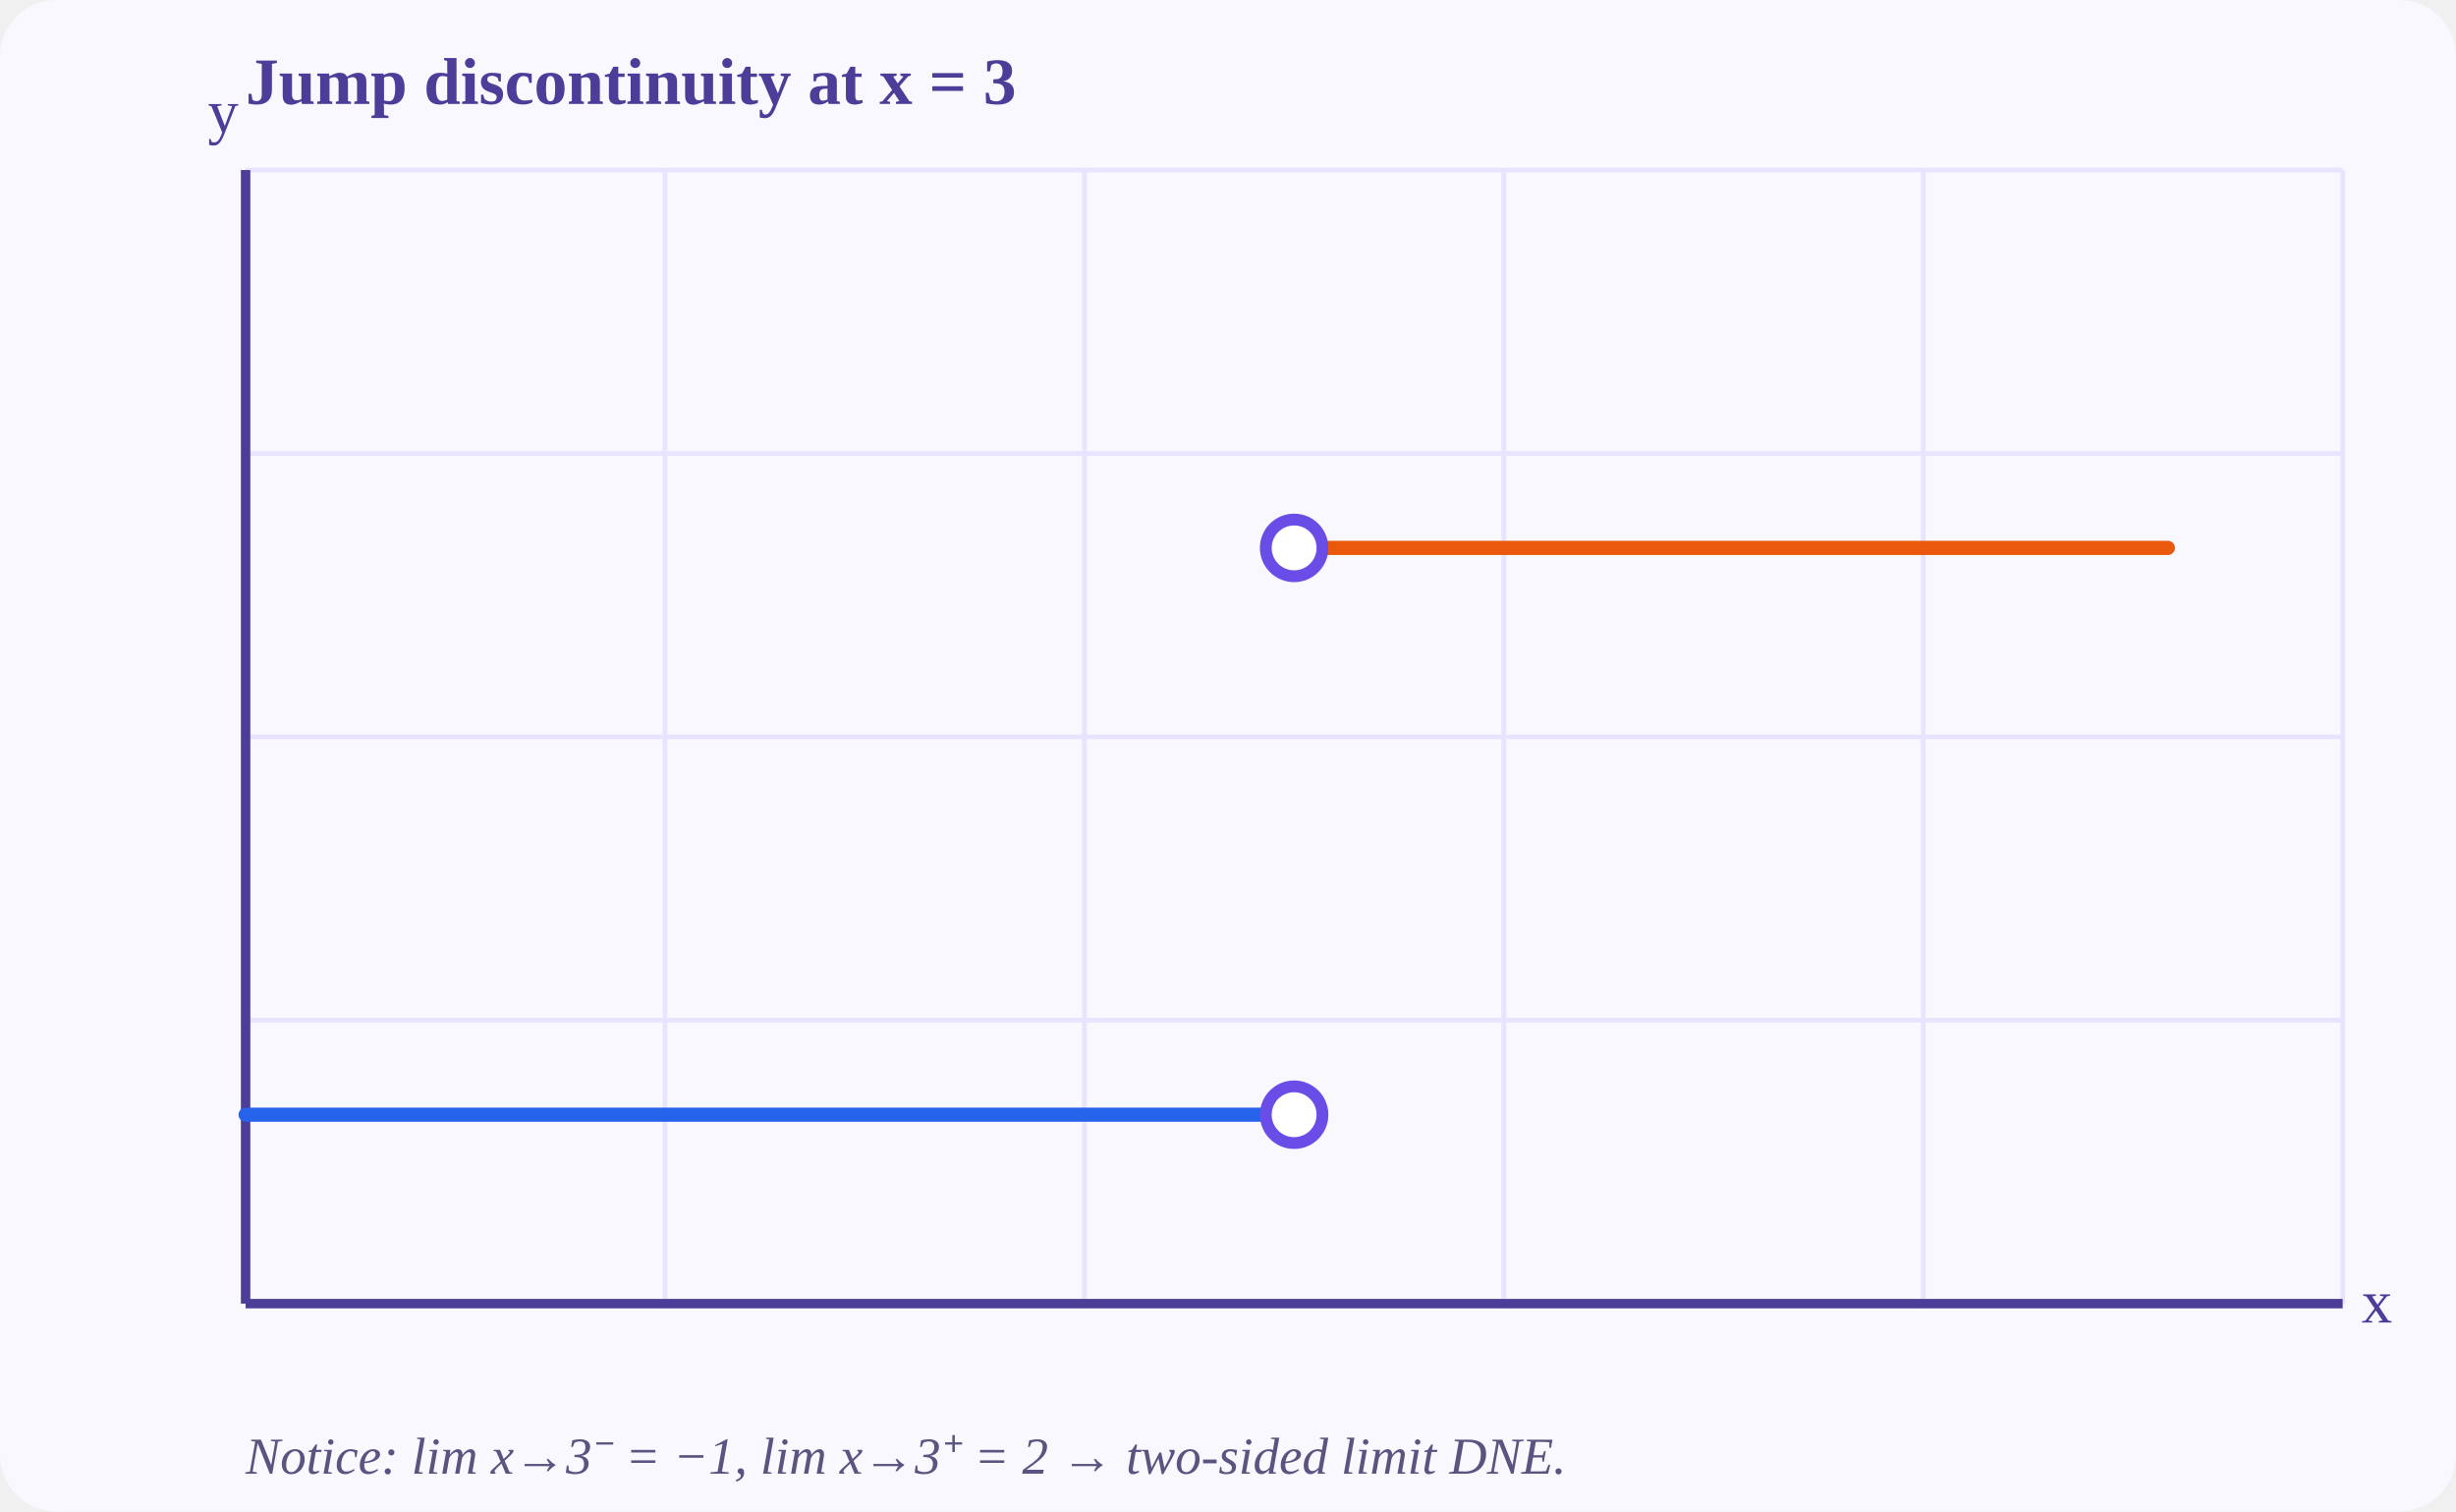
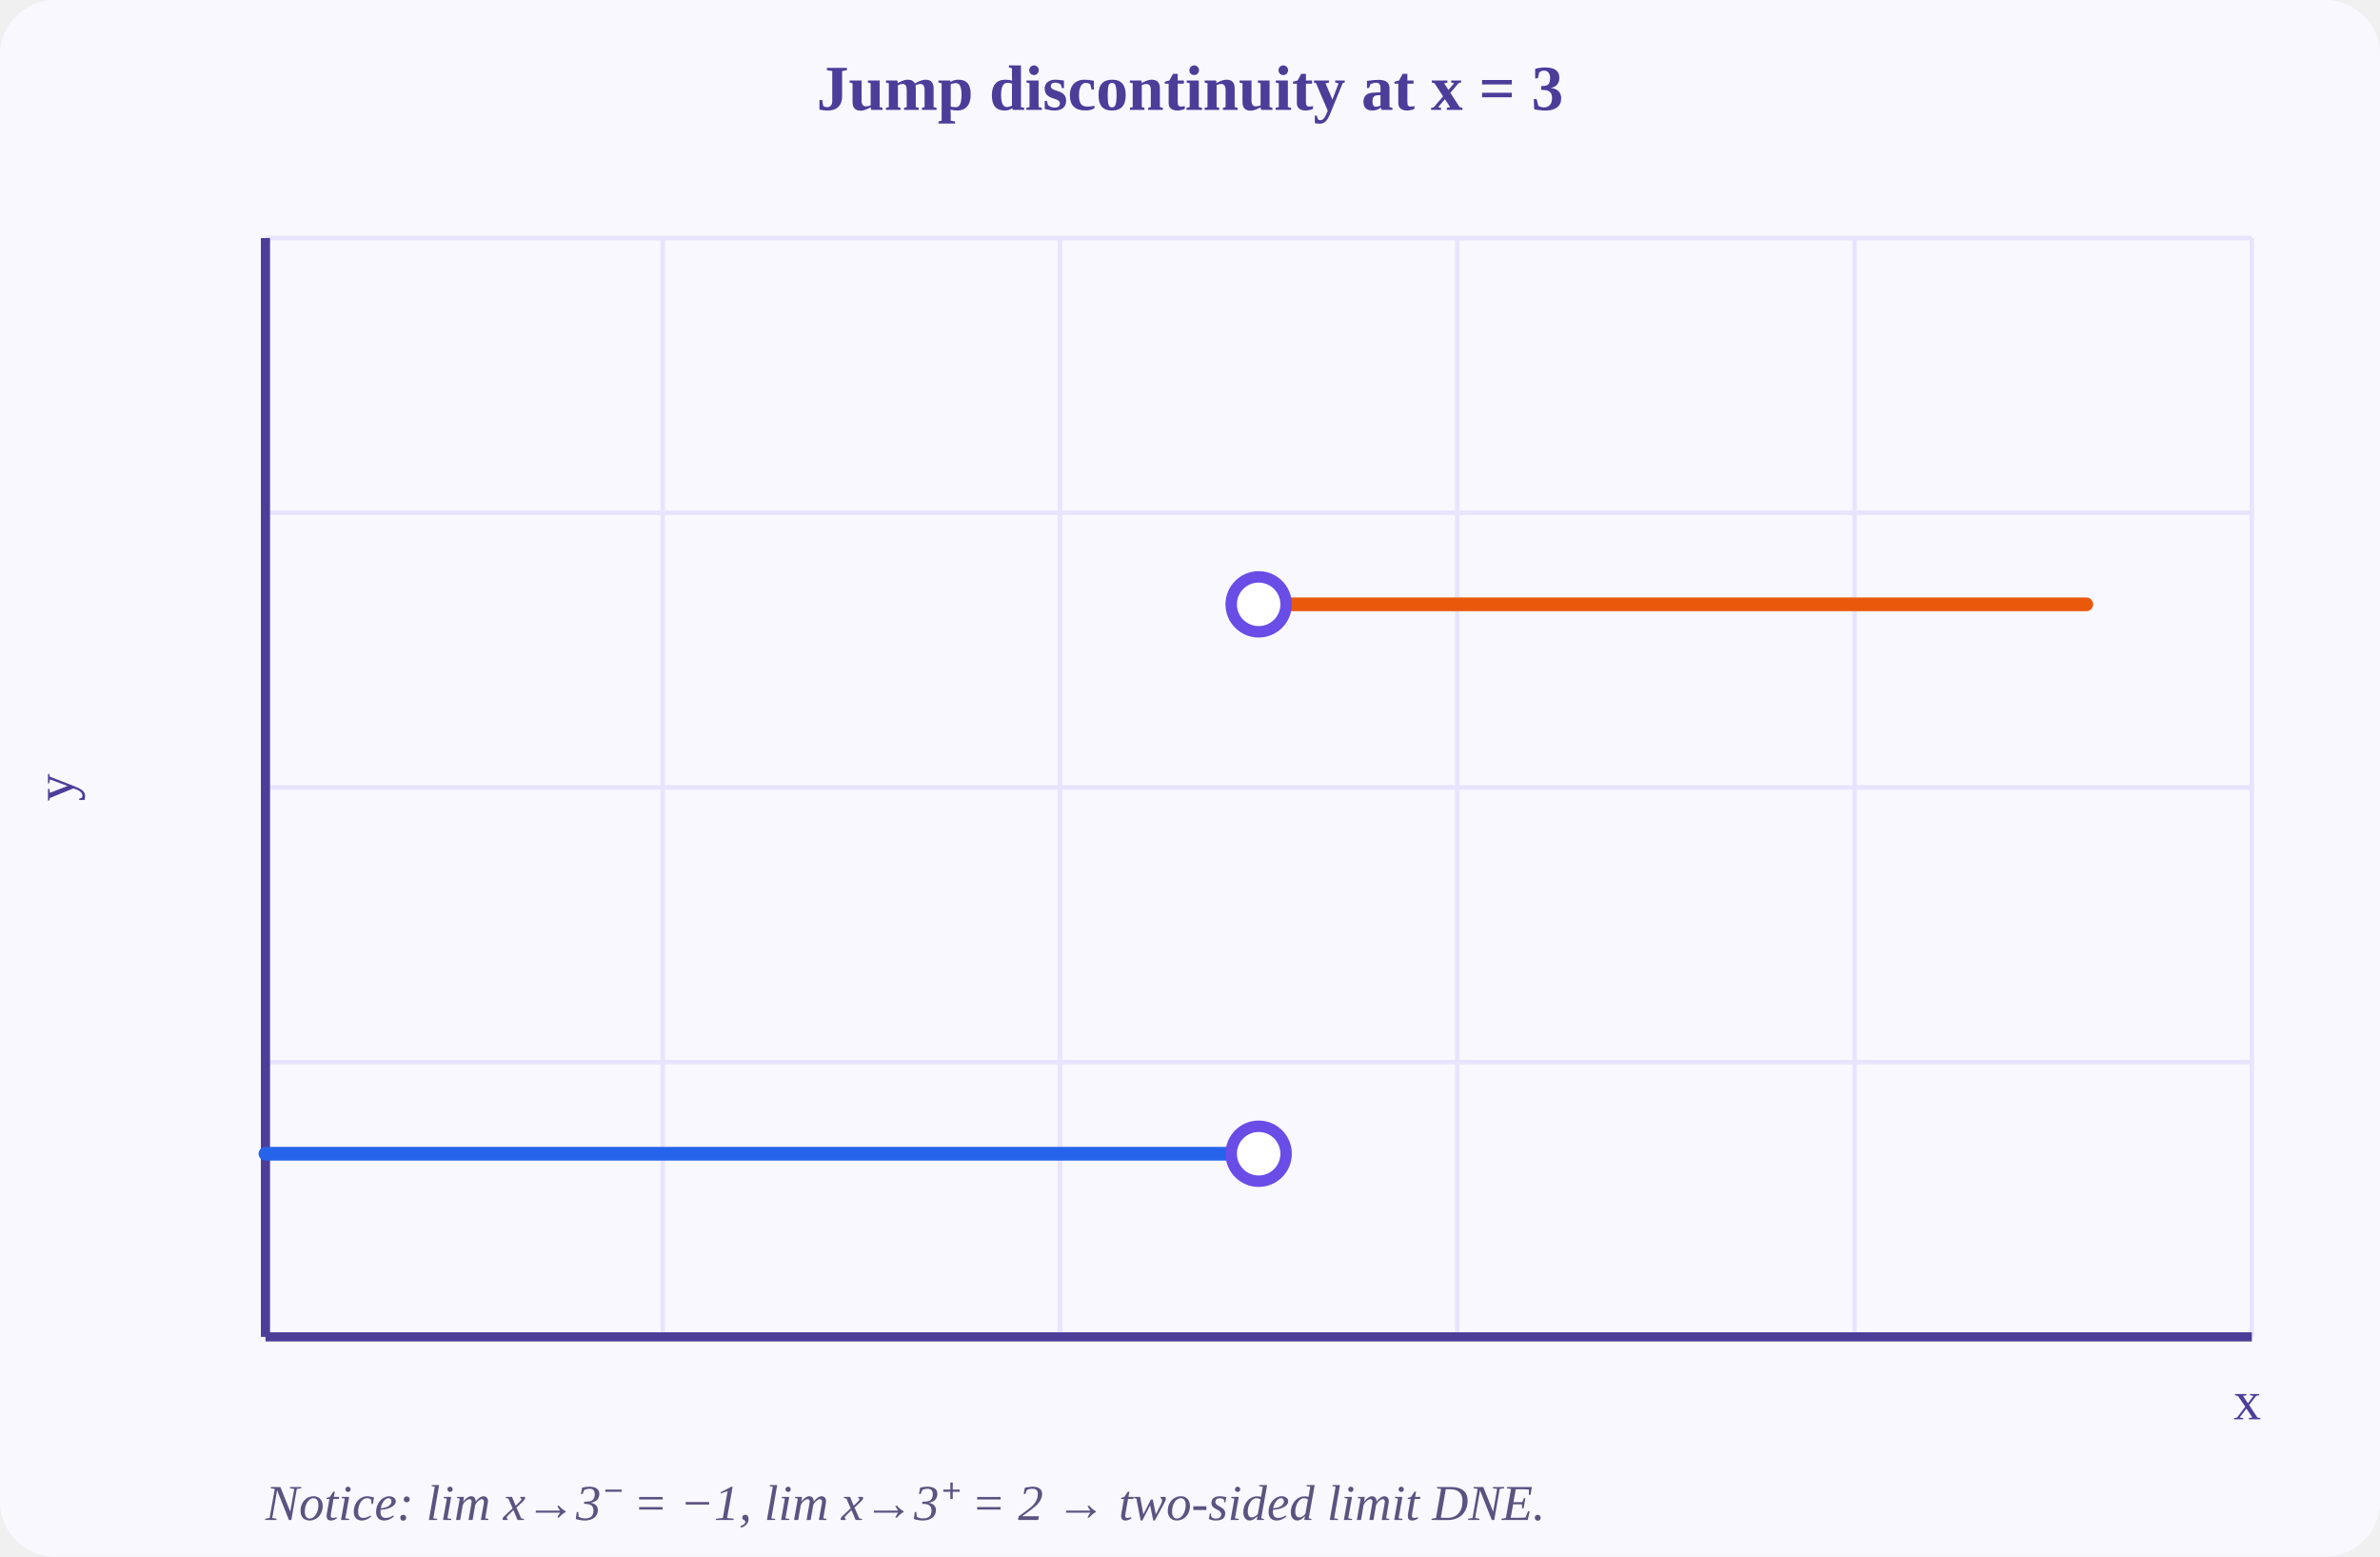
- <svg xmlns="http://www.w3.org/2000/svg" viewBox="0 0 520 320" role="img" aria-label="Jump discontinuity at x = 3" class="ap-graph-svg">
-   <rect width="520" height="320" fill="#faf8ff" rx="12" />
-   <line x1="52.0" y1="36" x2="52.0" y2="276" stroke="#e8e4ff" stroke-width="1" />
-   <line x1="140.8" y1="36" x2="140.8" y2="276" stroke="#e8e4ff" stroke-width="1" />
-   <line x1="229.6" y1="36" x2="229.6" y2="276" stroke="#e8e4ff" stroke-width="1" />
-   <line x1="318.4" y1="36" x2="318.4" y2="276" stroke="#e8e4ff" stroke-width="1" />
-   <line x1="407.2" y1="36" x2="407.2" y2="276" stroke="#e8e4ff" stroke-width="1" />
-   <line x1="496.0" y1="36" x2="496.0" y2="276" stroke="#e8e4ff" stroke-width="1" />
-   <line x1="52" y1="36.0" x2="496" y2="36.0" stroke="#e8e4ff" stroke-width="1" />
-   <line x1="52" y1="96.0" x2="496" y2="96.0" stroke="#e8e4ff" stroke-width="1" />
-   <line x1="52" y1="156.0" x2="496" y2="156.0" stroke="#e8e4ff" stroke-width="1" />
-   <line x1="52" y1="216.0" x2="496" y2="216.0" stroke="#e8e4ff" stroke-width="1" />
-   <line x1="52" y1="276.0" x2="496" y2="276.0" stroke="#e8e4ff" stroke-width="1" />
-   <line x1="52" y1="276" x2="496" y2="276" stroke="#4c3d99" stroke-width="2" />
-   <line x1="52" y1="36" x2="52" y2="276" stroke="#4c3d99" stroke-width="2" />
-   <text x="500" y="280" font-size="13" fill="#4c3d99">x</text>
-   <text x="44" y="28" font-size="13" fill="#4c3d99">y</text>
-   <text x="52" y="22" font-size="14" font-weight="700" fill="#4c3d99">Jump discontinuity at x = 3</text>
-   <polyline points="52.00,236.00 53.84,236.00 55.69,236.00 57.53,236.00 59.38,236.00 61.22,236.00 63.06,236.00 64.91,236.00 66.75,236.00 68.59,236.00 70.44,236.00 72.28,236.00 74.13,236.00 75.97,236.00 77.81,236.00 79.66,236.00 81.50,236.00 83.35,236.00 85.19,236.00 87.03,236.00 88.88,236.00 90.72,236.00 92.56,236.00 94.41,236.00 96.25,236.00 98.10,236.00 99.94,236.00 101.78,236.00 103.63,236.00 105.47,236.00 107.31,236.00 109.16,236.00 111.00,236.00 112.85,236.00 114.69,236.00 116.53,236.00 118.38,236.00 120.22,236.00 122.07,236.00 123.91,236.00 125.75,236.00 127.60,236.00 129.44,236.00 131.28,236.00 133.13,236.00 134.97,236.00 136.82,236.00 138.66,236.00 140.50,236.00 142.35,236.00 144.19,236.00 146.04,236.00 147.88,236.00 149.72,236.00 151.57,236.00 153.41,236.00 155.25,236.00 157.10,236.00 158.94,236.00 160.79,236.00 162.63,236.00 164.47,236.00 166.32,236.00 168.16,236.00 170.01,236.00 171.85,236.00 173.69,236.00 175.54,236.00 177.38,236.00 179.22,236.00 181.07,236.00 182.91,236.00 184.76,236.00 186.60,236.00 188.44,236.00 190.29,236.00 192.13,236.00 193.98,236.00 195.82,236.00 197.66,236.00 199.51,236.00 201.35,236.00 203.19,236.00 205.04,236.00 206.88,236.00 208.73,236.00 210.57,236.00 212.41,236.00 214.26,236.00 216.10,236.00 217.94,236.00 219.79,236.00 221.63,236.00 223.48,236.00 225.32,236.00 227.16,236.00 229.01,236.00 230.85,236.00 232.70,236.00 234.54,236.00 236.38,236.00 238.23,236.00 240.07,236.00 241.91,236.00 243.76,236.00 245.60,236.00 247.45,236.00 249.29,236.00 251.13,236.00 252.98,236.00 254.82,236.00 256.67,236.00 258.51,236.00 260.35,236.00 262.20,236.00 264.04,236.00 265.88,236.00 267.73,236.00 269.57,236.00 271.42,236.00 273.26,236.00" fill="none" stroke="#2563eb" stroke-width="3" stroke-linecap="round" />
-   <polyline points="274.74,116.00 276.28,116.00 277.81,116.00 279.35,116.00 280.88,116.00 282.42,116.00 283.95,116.00 285.49,116.00 287.02,116.00 288.56,116.00 290.10,116.00 291.63,116.00 293.17,116.00 294.70,116.00 296.24,116.00 297.77,116.00 299.31,116.00 300.84,116.00 302.38,116.00 303.91,116.00 305.45,116.00 306.99,116.00 308.52,116.00 310.06,116.00 311.59,116.00 313.13,116.00 314.66,116.00 316.20,116.00 317.73,116.00 319.27,116.00 320.81,116.00 322.34,116.00 323.88,116.00 325.41,116.00 326.95,116.00 328.48,116.00 330.02,116.00 331.55,116.00 333.09,116.00 334.62,116.00 336.16,116.00 337.70,116.00 339.23,116.00 340.77,116.00 342.30,116.00 343.84,116.00 345.37,116.00 346.91,116.00 348.44,116.00 349.98,116.00 351.52,116.00 353.05,116.00 354.59,116.00 356.12,116.00 357.66,116.00 359.19,116.00 360.73,116.00 362.26,116.00 363.80,116.00 365.33,116.00 366.87,116.00 368.41,116.00 369.94,116.00 371.48,116.00 373.01,116.00 374.55,116.00 376.08,116.00 377.62,116.00 379.15,116.00 380.69,116.00 382.22,116.00 383.76,116.00 385.30,116.00 386.83,116.00 388.37,116.00 389.90,116.00 391.44,116.00 392.97,116.00 394.51,116.00 396.04,116.00 397.58,116.00 399.12,116.00 400.65,116.00 402.19,116.00 403.72,116.00 405.26,116.00 406.79,116.00 408.33,116.00 409.86,116.00 411.40,116.00 412.93,116.00 414.47,116.00 416.01,116.00 417.54,116.00 419.08,116.00 420.61,116.00 422.15,116.00 423.68,116.00 425.22,116.00 426.75,116.00 428.29,116.00 429.83,116.00 431.36,116.00 432.90,116.00 434.43,116.00 435.97,116.00 437.50,116.00 439.04,116.00 440.57,116.00 442.11,116.00 443.64,116.00 445.18,116.00 446.72,116.00 448.25,116.00 449.79,116.00 451.32,116.00 452.86,116.00 454.39,116.00 455.93,116.00 457.46,116.00 459.00,116.00" fill="none" stroke="#ea580c" stroke-width="3" stroke-linecap="round" />
-   <circle cx="274.0" cy="236.0" r="6" fill="#fff" stroke="#6a4ce6" stroke-width="2.5" />
-   <circle cx="274.0" cy="116.0" r="6" fill="#fff" stroke="#6a4ce6" stroke-width="2.5" />
-   <text x="52" y="312" font-size="11" fill="#5b5380" font-style="italic">Notice: lim x→3⁻ = −1, lim x→3⁺ = 2 → two-sided limit DNE.</text>
+ <svg xmlns="http://www.w3.org/2000/svg" viewBox="0 0 520 340" role="img" aria-label="Jump discontinuity at x = 3" class="ap-graph-svg">
+   <rect width="520" height="340" fill="#faf8ff" rx="12" />
+   <text x="260.0" y="24" text-anchor="middle" font-size="14" font-weight="700" fill="#4c3d99">Jump discontinuity at x = 3</text>
+   <line x1="58.0" y1="52" x2="58.0" y2="292" stroke="#e8e4ff" stroke-width="1" />
+   <line x1="144.8" y1="52" x2="144.8" y2="292" stroke="#e8e4ff" stroke-width="1" />
+   <line x1="231.6" y1="52" x2="231.6" y2="292" stroke="#e8e4ff" stroke-width="1" />
+   <line x1="318.4" y1="52" x2="318.4" y2="292" stroke="#e8e4ff" stroke-width="1" />
+   <line x1="405.2" y1="52" x2="405.2" y2="292" stroke="#e8e4ff" stroke-width="1" />
+   <line x1="492.0" y1="52" x2="492.0" y2="292" stroke="#e8e4ff" stroke-width="1" />
+   <line x1="58" y1="52.0" x2="492" y2="52.0" stroke="#e8e4ff" stroke-width="1" />
+   <line x1="58" y1="112.0" x2="492" y2="112.0" stroke="#e8e4ff" stroke-width="1" />
+   <line x1="58" y1="172.0" x2="492" y2="172.0" stroke="#e8e4ff" stroke-width="1" />
+   <line x1="58" y1="232.0" x2="492" y2="232.0" stroke="#e8e4ff" stroke-width="1" />
+   <line x1="58" y1="292.0" x2="492" y2="292.0" stroke="#e8e4ff" stroke-width="1" />
+   <line x1="58" y1="292" x2="492" y2="292" stroke="#4c3d99" stroke-width="2" />
+   <line x1="58" y1="52" x2="58" y2="292" stroke="#4c3d99" stroke-width="2" />
+   <text x="494.0" y="310.0" text-anchor="end" font-size="12" fill="#4c3d99">x</text>
+   <text x="16" y="172.0" text-anchor="middle" font-size="12" fill="#4c3d99" transform="rotate(-90 16 172.0)">y</text>
+   <polyline points="58.00,252.00 59.80,252.00 61.60,252.00 63.41,252.00 65.21,252.00 67.01,252.00 68.81,252.00 70.62,252.00 72.42,252.00 74.22,252.00 76.02,252.00 77.83,252.00 79.63,252.00 81.43,252.00 83.23,252.00 85.03,252.00 86.84,252.00 88.64,252.00 90.44,252.00 92.24,252.00 94.05,252.00 95.85,252.00 97.65,252.00 99.45,252.00 101.26,252.00 103.06,252.00 104.86,252.00 106.66,252.00 108.46,252.00 110.27,252.00 112.07,252.00 113.87,252.00 115.67,252.00 117.48,252.00 119.28,252.00 121.08,252.00 122.88,252.00 124.69,252.00 126.49,252.00 128.29,252.00 130.09,252.00 131.89,252.00 133.70,252.00 135.50,252.00 137.30,252.00 139.10,252.00 140.91,252.00 142.71,252.00 144.51,252.00 146.31,252.00 148.12,252.00 149.92,252.00 151.72,252.00 153.52,252.00 155.32,252.00 157.13,252.00 158.93,252.00 160.73,252.00 162.53,252.00 164.34,252.00 166.14,252.00 167.94,252.00 169.74,252.00 171.55,252.00 173.35,252.00 175.15,252.00 176.95,252.00 178.75,252.00 180.56,252.00 182.36,252.00 184.16,252.00 185.96,252.00 187.77,252.00 189.57,252.00 191.37,252.00 193.17,252.00 194.98,252.00 196.78,252.00 198.58,252.00 200.38,252.00 202.18,252.00 203.99,252.00 205.79,252.00 207.59,252.00 209.39,252.00 211.20,252.00 213.00,252.00 214.80,252.00 216.60,252.00 218.41,252.00 220.21,252.00 222.01,252.00 223.81,252.00 225.61,252.00 227.42,252.00 229.22,252.00 231.02,252.00 232.82,252.00 234.63,252.00 236.43,252.00 238.23,252.00 240.03,252.00 241.84,252.00 243.64,252.00 245.44,252.00 247.24,252.00 249.04,252.00 250.85,252.00 252.65,252.00 254.45,252.00 256.25,252.00 258.06,252.00 259.86,252.00 261.66,252.00 263.46,252.00 265.27,252.00 267.07,252.00 268.87,252.00 270.67,252.00 272.47,252.00 274.28,252.00" fill="none" stroke="#2563eb" stroke-width="3" stroke-linecap="round" />
+   <polyline points="275.72,132.00 277.22,132.00 278.73,132.00 280.23,132.00 281.73,132.00 283.23,132.00 284.73,132.00 286.23,132.00 287.73,132.00 289.23,132.00 290.73,132.00 292.23,132.00 293.73,132.00 295.24,132.00 296.74,132.00 298.24,132.00 299.74,132.00 301.24,132.00 302.74,132.00 304.24,132.00 305.74,132.00 307.24,132.00 308.74,132.00 310.24,132.00 311.75,132.00 313.25,132.00 314.75,132.00 316.25,132.00 317.75,132.00 319.25,132.00 320.75,132.00 322.25,132.00 323.75,132.00 325.25,132.00 326.75,132.00 328.26,132.00 329.76,132.00 331.26,132.00 332.76,132.00 334.26,132.00 335.76,132.00 337.26,132.00 338.76,132.00 340.26,132.00 341.76,132.00 343.26,132.00 344.77,132.00 346.27,132.00 347.77,132.00 349.27,132.00 350.77,132.00 352.27,132.00 353.77,132.00 355.27,132.00 356.77,132.00 358.27,132.00 359.77,132.00 361.28,132.00 362.78,132.00 364.28,132.00 365.78,132.00 367.28,132.00 368.78,132.00 370.28,132.00 371.78,132.00 373.28,132.00 374.78,132.00 376.28,132.00 377.79,132.00 379.29,132.00 380.79,132.00 382.29,132.00 383.79,132.00 385.29,132.00 386.79,132.00 388.29,132.00 389.79,132.00 391.29,132.00 392.79,132.00 394.30,132.00 395.80,132.00 397.30,132.00 398.80,132.00 400.30,132.00 401.80,132.00 403.30,132.00 404.80,132.00 406.30,132.00 407.80,132.00 409.30,132.00 410.81,132.00 412.31,132.00 413.81,132.00 415.31,132.00 416.81,132.00 418.31,132.00 419.81,132.00 421.31,132.00 422.81,132.00 424.31,132.00 425.81,132.00 427.32,132.00 428.82,132.00 430.32,132.00 431.82,132.00 433.32,132.00 434.82,132.00 436.32,132.00 437.82,132.00 439.32,132.00 440.82,132.00 442.33,132.00 443.83,132.00 445.33,132.00 446.83,132.00 448.33,132.00 449.83,132.00 451.33,132.00 452.83,132.00 454.33,132.00 455.83,132.00" fill="none" stroke="#ea580c" stroke-width="3" stroke-linecap="round" />
+   <circle cx="275.0" cy="252.0" r="6" fill="#fff" stroke="#6a4ce6" stroke-width="2.5" />
+   <circle cx="275.0" cy="132.0" r="6" fill="#fff" stroke="#6a4ce6" stroke-width="2.5" />
+   <text x="58" y="332" font-size="11" fill="#5b5380" font-style="italic">Notice: lim x→3⁻ = −1, lim x→3⁺ = 2 → two-sided limit DNE.</text>
</svg>
